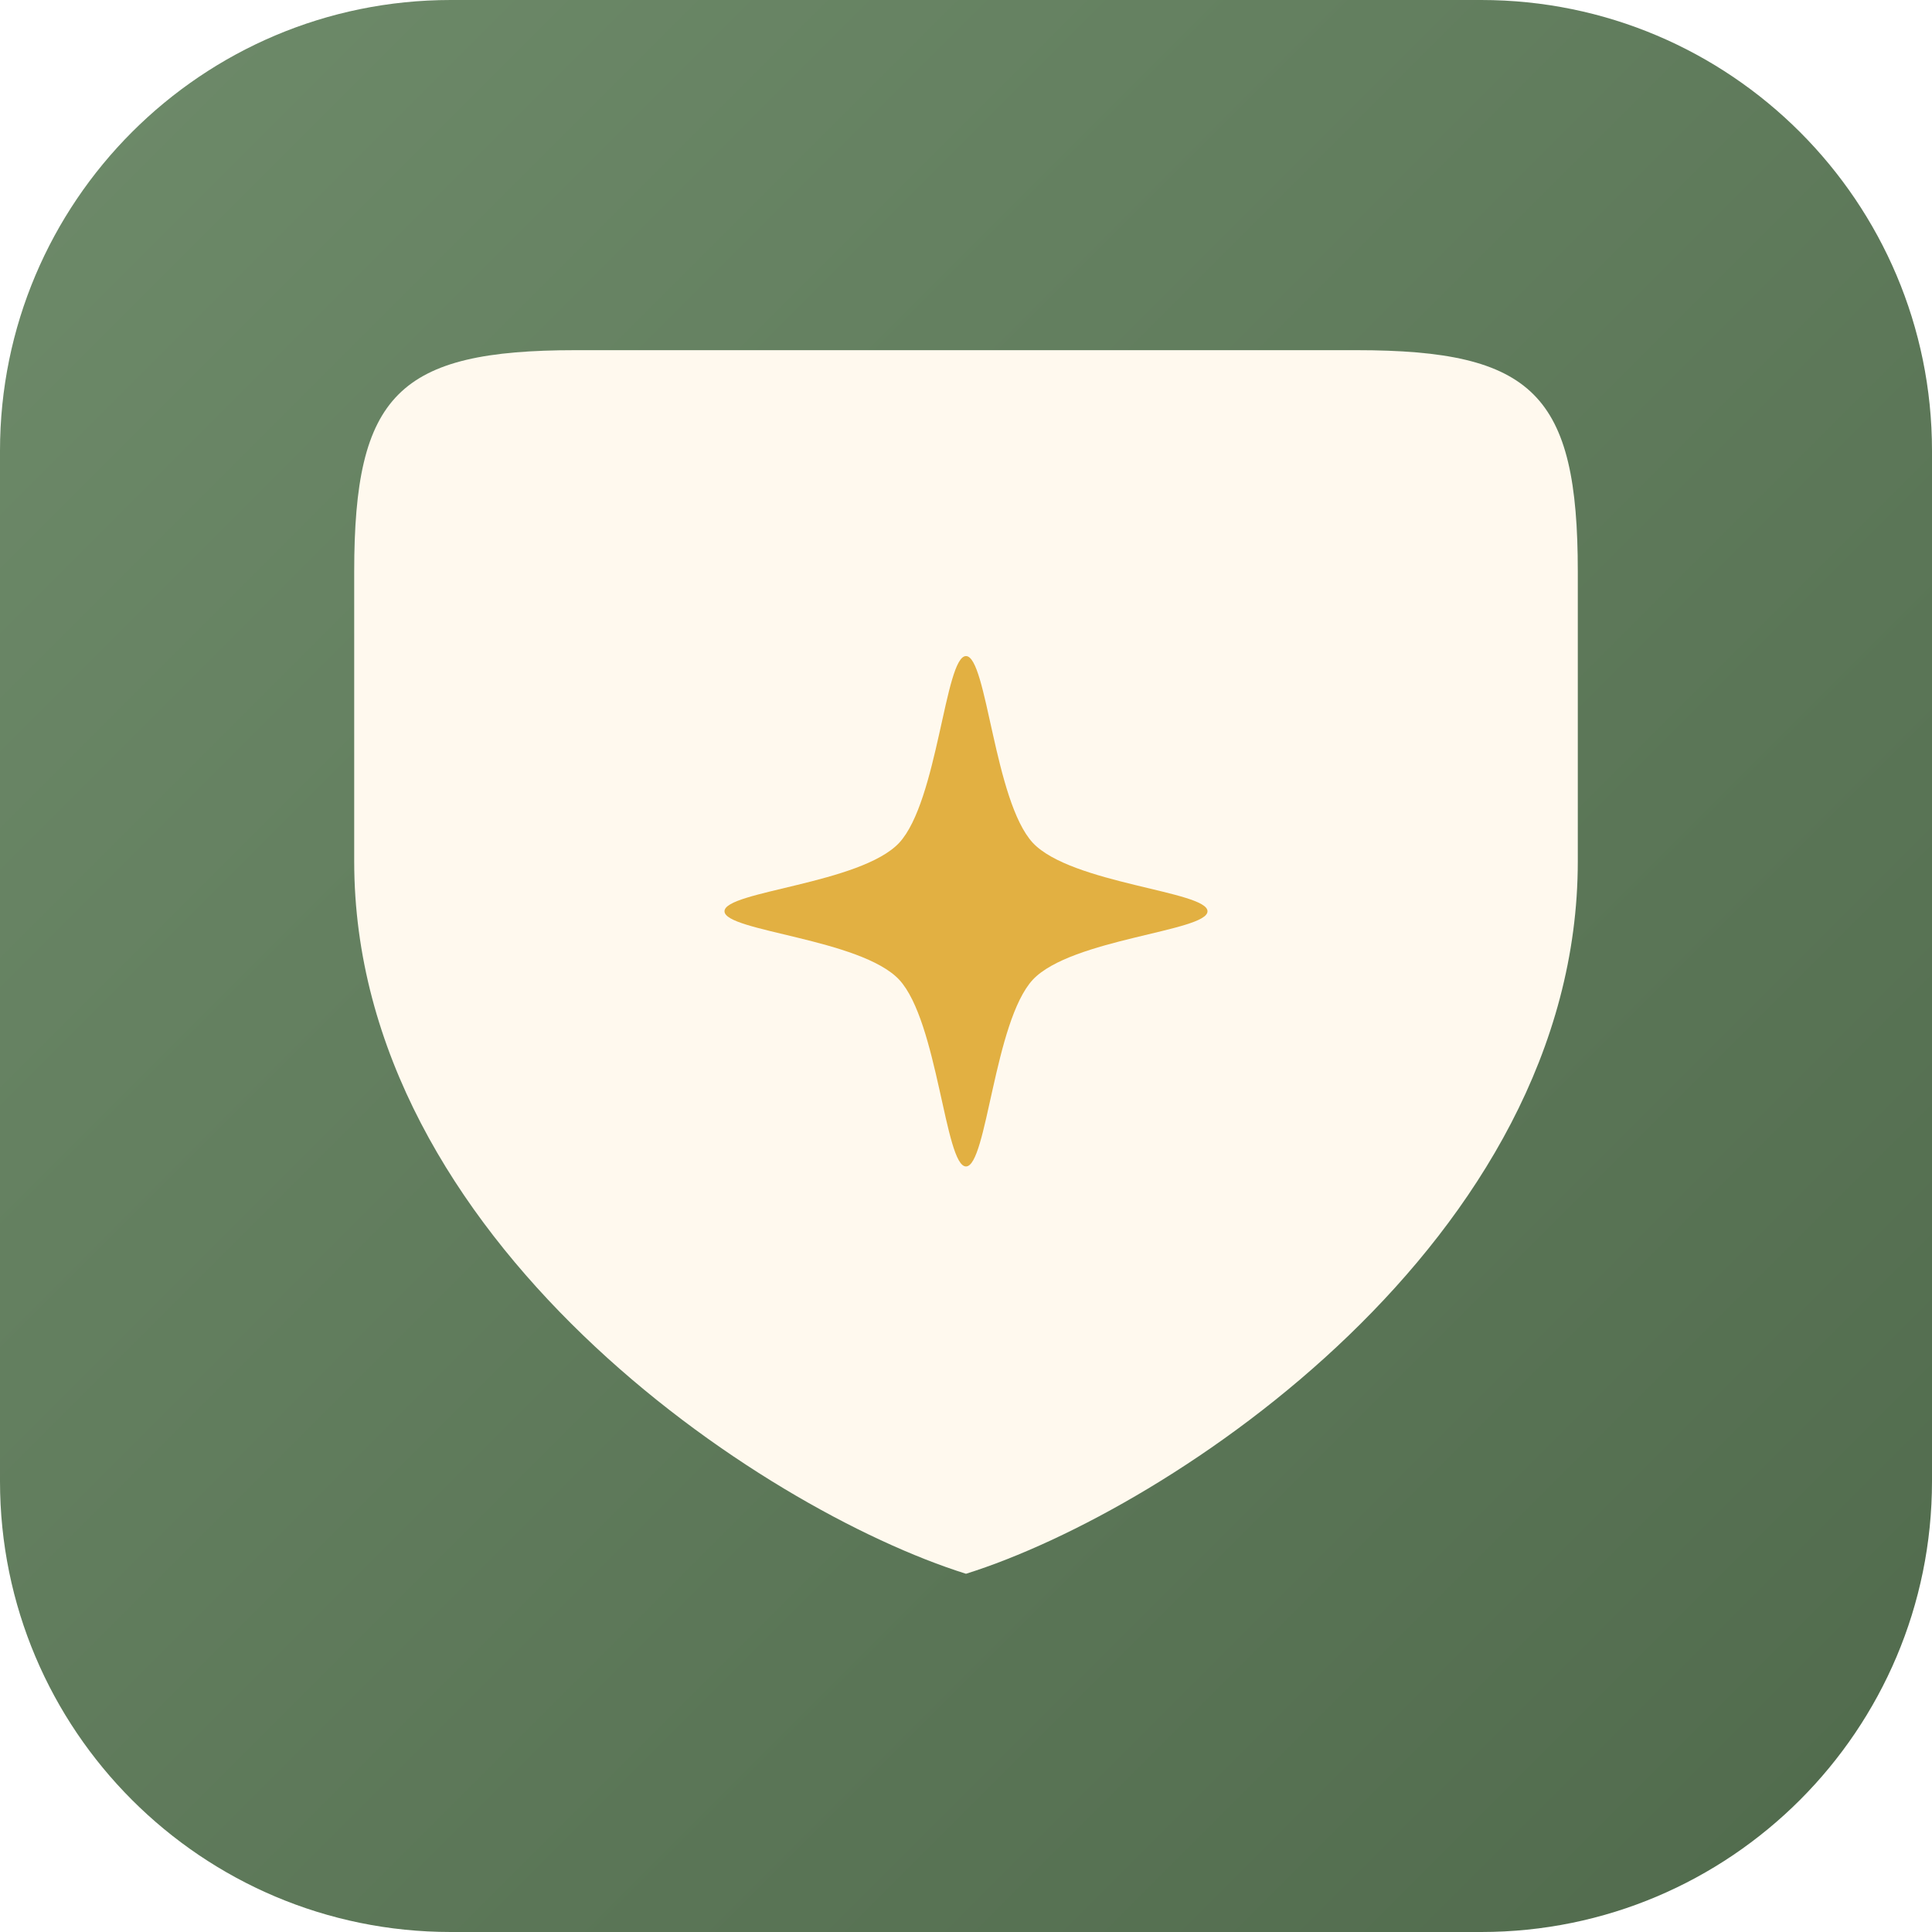
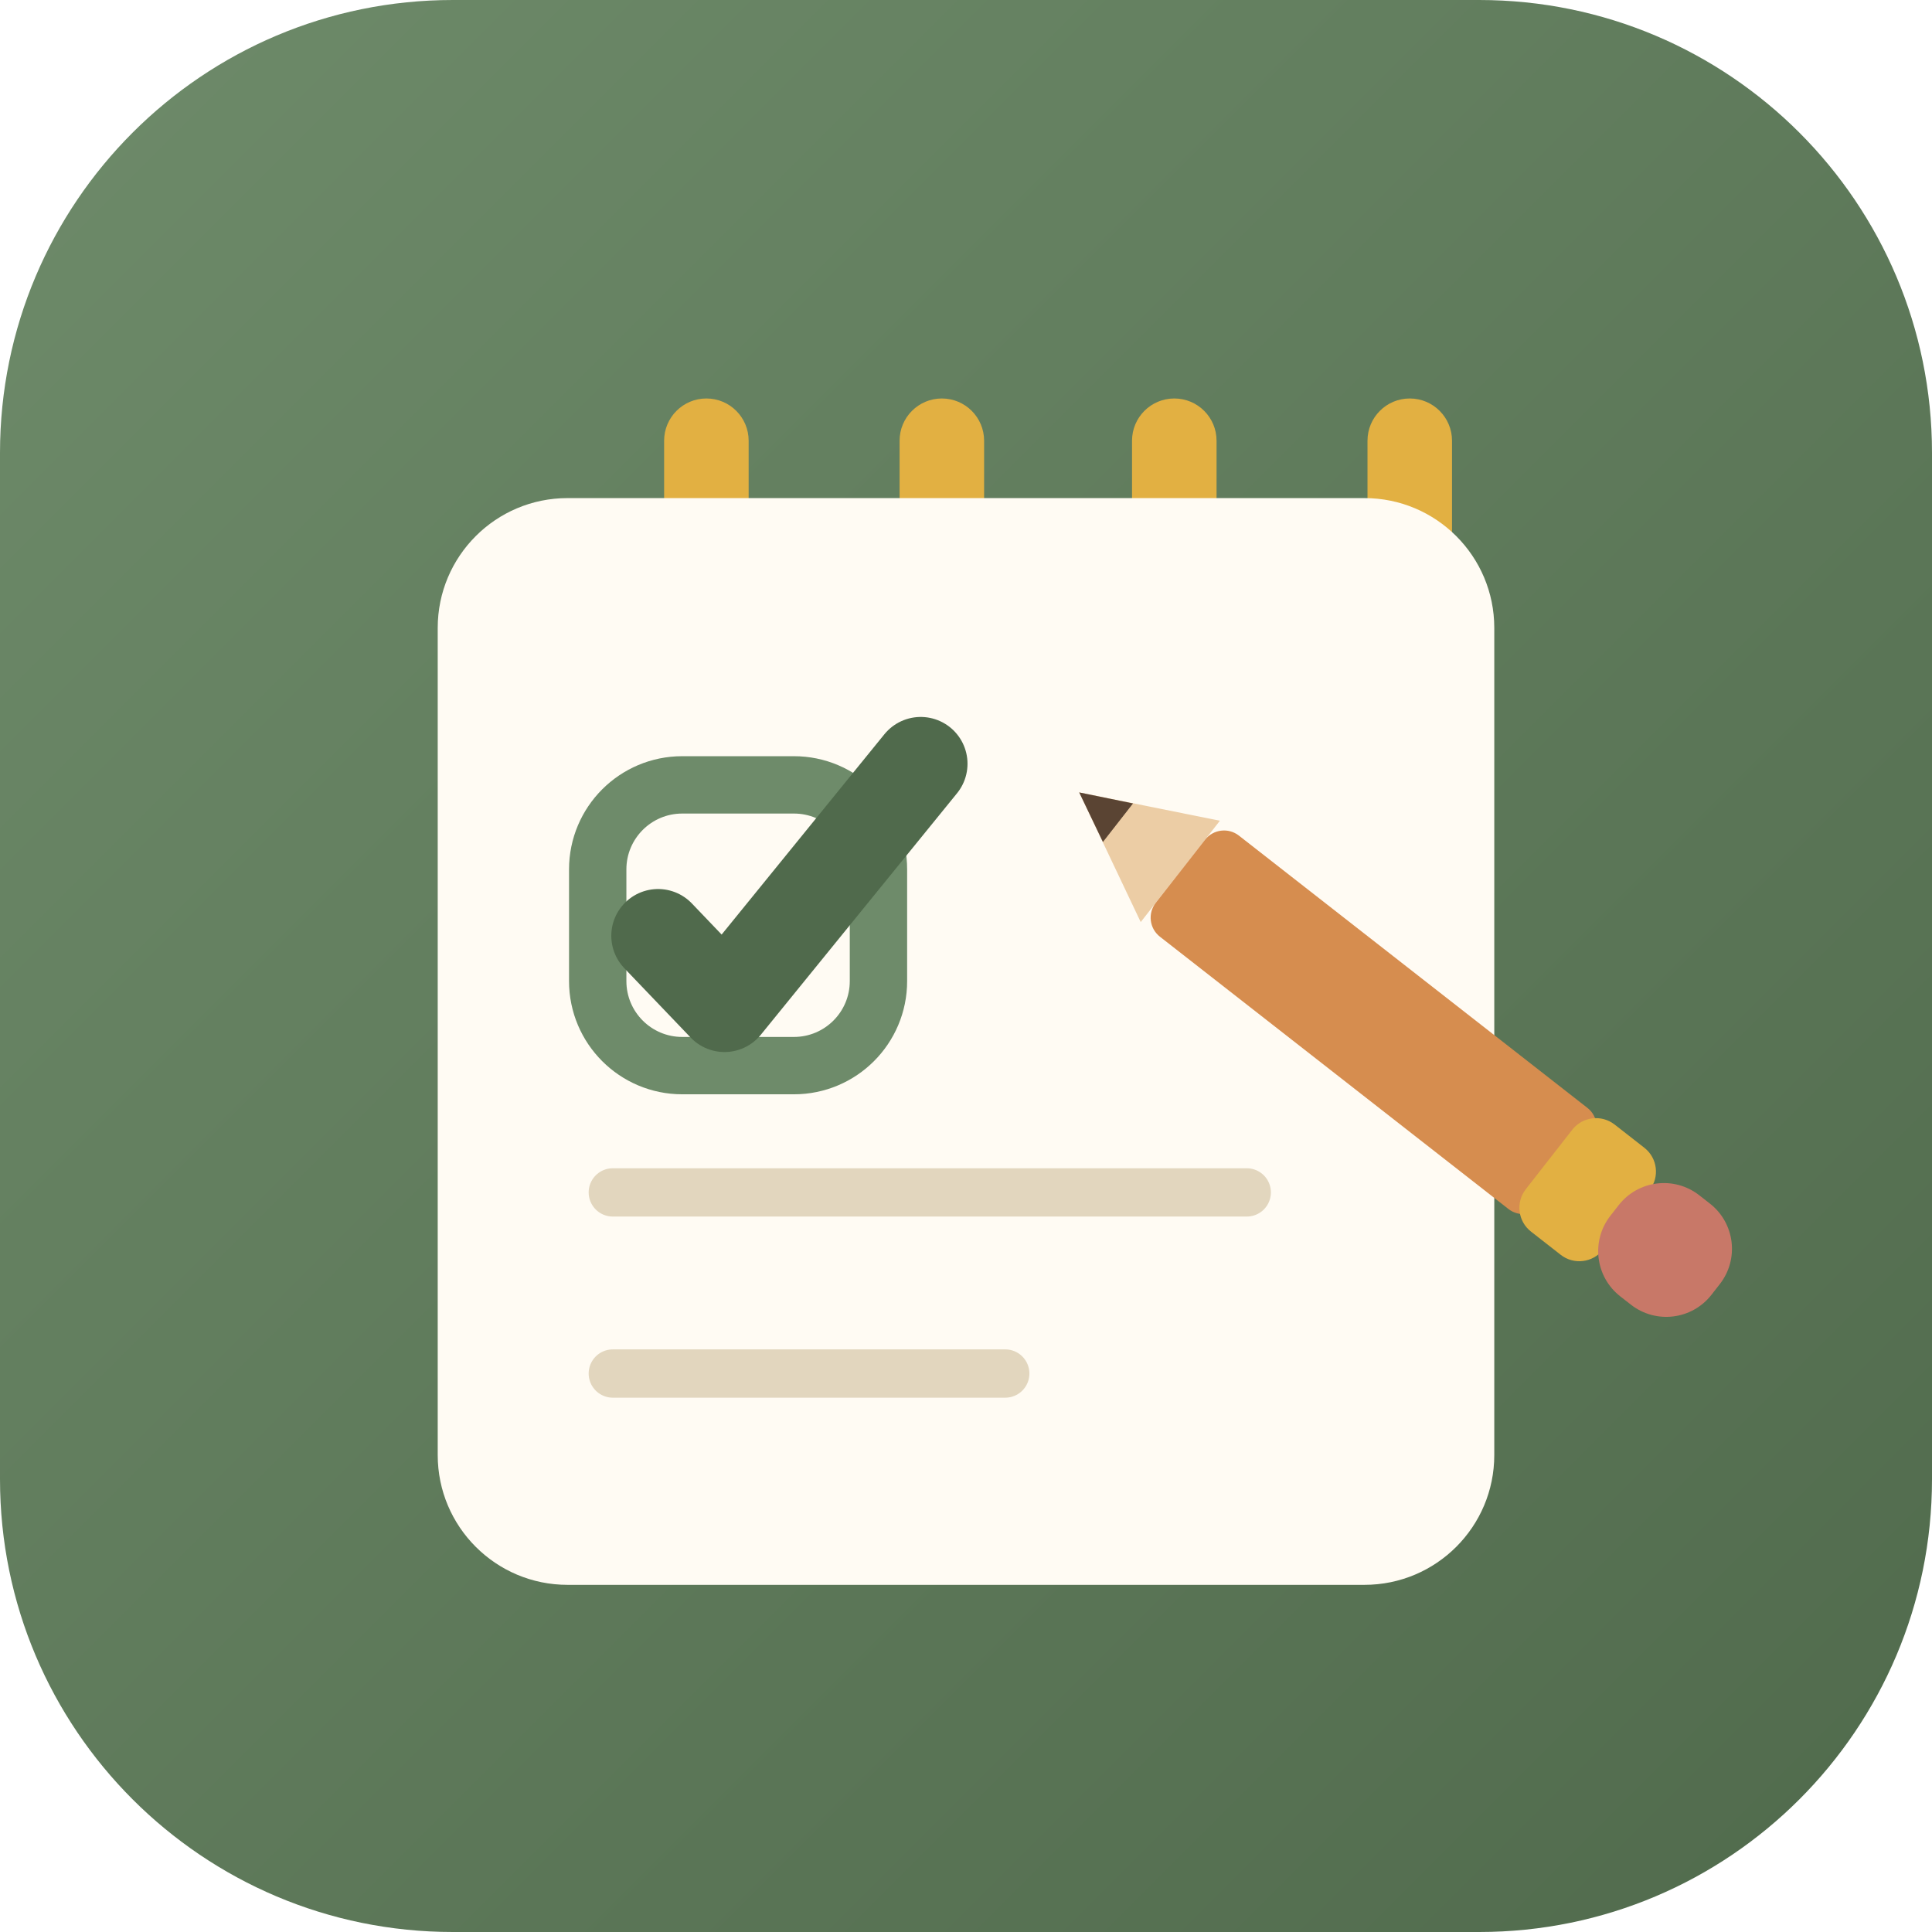
- <svg xmlns="http://www.w3.org/2000/svg" viewBox="0 0 24 24">
+ <svg xmlns="http://www.w3.org/2000/svg" viewBox="0 0 64 64">
  <defs>
-     <linearGradient id="g" x1="0" y1="0" x2="1" y2="1">
+     <linearGradient id="plate" x1="0" y1="0" x2="1" y2="1">
      <stop offset="0" stop-color="#6E8B6A" />
      <stop offset="1" stop-color="#506A4C" />
    </linearGradient>
  </defs>
-   <rect width="24" height="24" rx="5.6" fill="url(#g)" />
-   <path fill="#FFF9EE" d="M4.4 7.1c0-2.2.55-2.75 2.75-2.75h9.7c2.2 0 2.75.55 2.75 2.75v3.6c0 4.7-5.05 8.05-7.6 8.85-2.55-.8-7.6-4.15-7.6-8.85V7.1Z" />
-   <path fill="#E2B042" d="M12 8.15c.26 0 .35 1.8.83 2.32.48.51 2.17.6 2.17.85s-1.69.34-2.17.85c-.48.52-.57 2.32-.83 2.32s-.35-1.8-.83-2.32c-.48-.51-2.17-.6-2.17-.85s1.69-.34 2.17-.85c.48-.52.57-2.32.83-2.32Z" />
+   <rect width="64" height="64" rx="15" fill="url(#plate)" />
+   <g fill="#E2B042">
+     <rect x="22" y="13.2" width="2.8" height="7.3" rx="1.4" />
+     <rect x="29.8" y="13.2" width="2.8" height="7.3" rx="1.4" />
+     <rect x="37.5" y="13.2" width="2.8" height="7.3" rx="1.4" />
+     <rect x="45.3" y="13.2" width="2.8" height="7.3" rx="1.4" />
+   </g>
+   <rect x="14.5" y="16.5" width="35" height="36" rx="4.3" fill="#FFFBF3" />
+   <g stroke="#E2D6BE" stroke-width="1.6" stroke-linecap="round">
+     <path d="M20.3 39.5h21" />
+     <path d="M20.3 45.5h13" />
+   </g>
+   <rect x="19.8" y="26" width="9.3" height="9.3" rx="2.8" fill="none" stroke="#6E8B6A" stroke-width="1.9" />
+   <path d="M21.8 31 24 33.3l6.5-8" fill="none" stroke="#506A4C" stroke-width="3.1" stroke-linecap="round" stroke-linejoin="round" />
+   <g transform="translate(35.75 26.25) rotate(38)">
+     <path d="M0 0 4.25-2.13 4.25 2.13Z" fill="#ECCDA5" />
+     <path d="M0 0 1.63-.81 1.63.81Z" fill="#5A4433" />
+     <rect x="4.25" y="-2.13" width="16.25" height="4.25" rx="0.8" fill="#D68D4F" />
+     <rect x="19.75" y="-2.25" width="3.25" height="4.5" rx="1" fill="#E2B042" />
+     <rect x="22.5" y="-2.13" width="4.25" height="4.25" rx="1.9" fill="#C87868" />
+   </g>
</svg>
